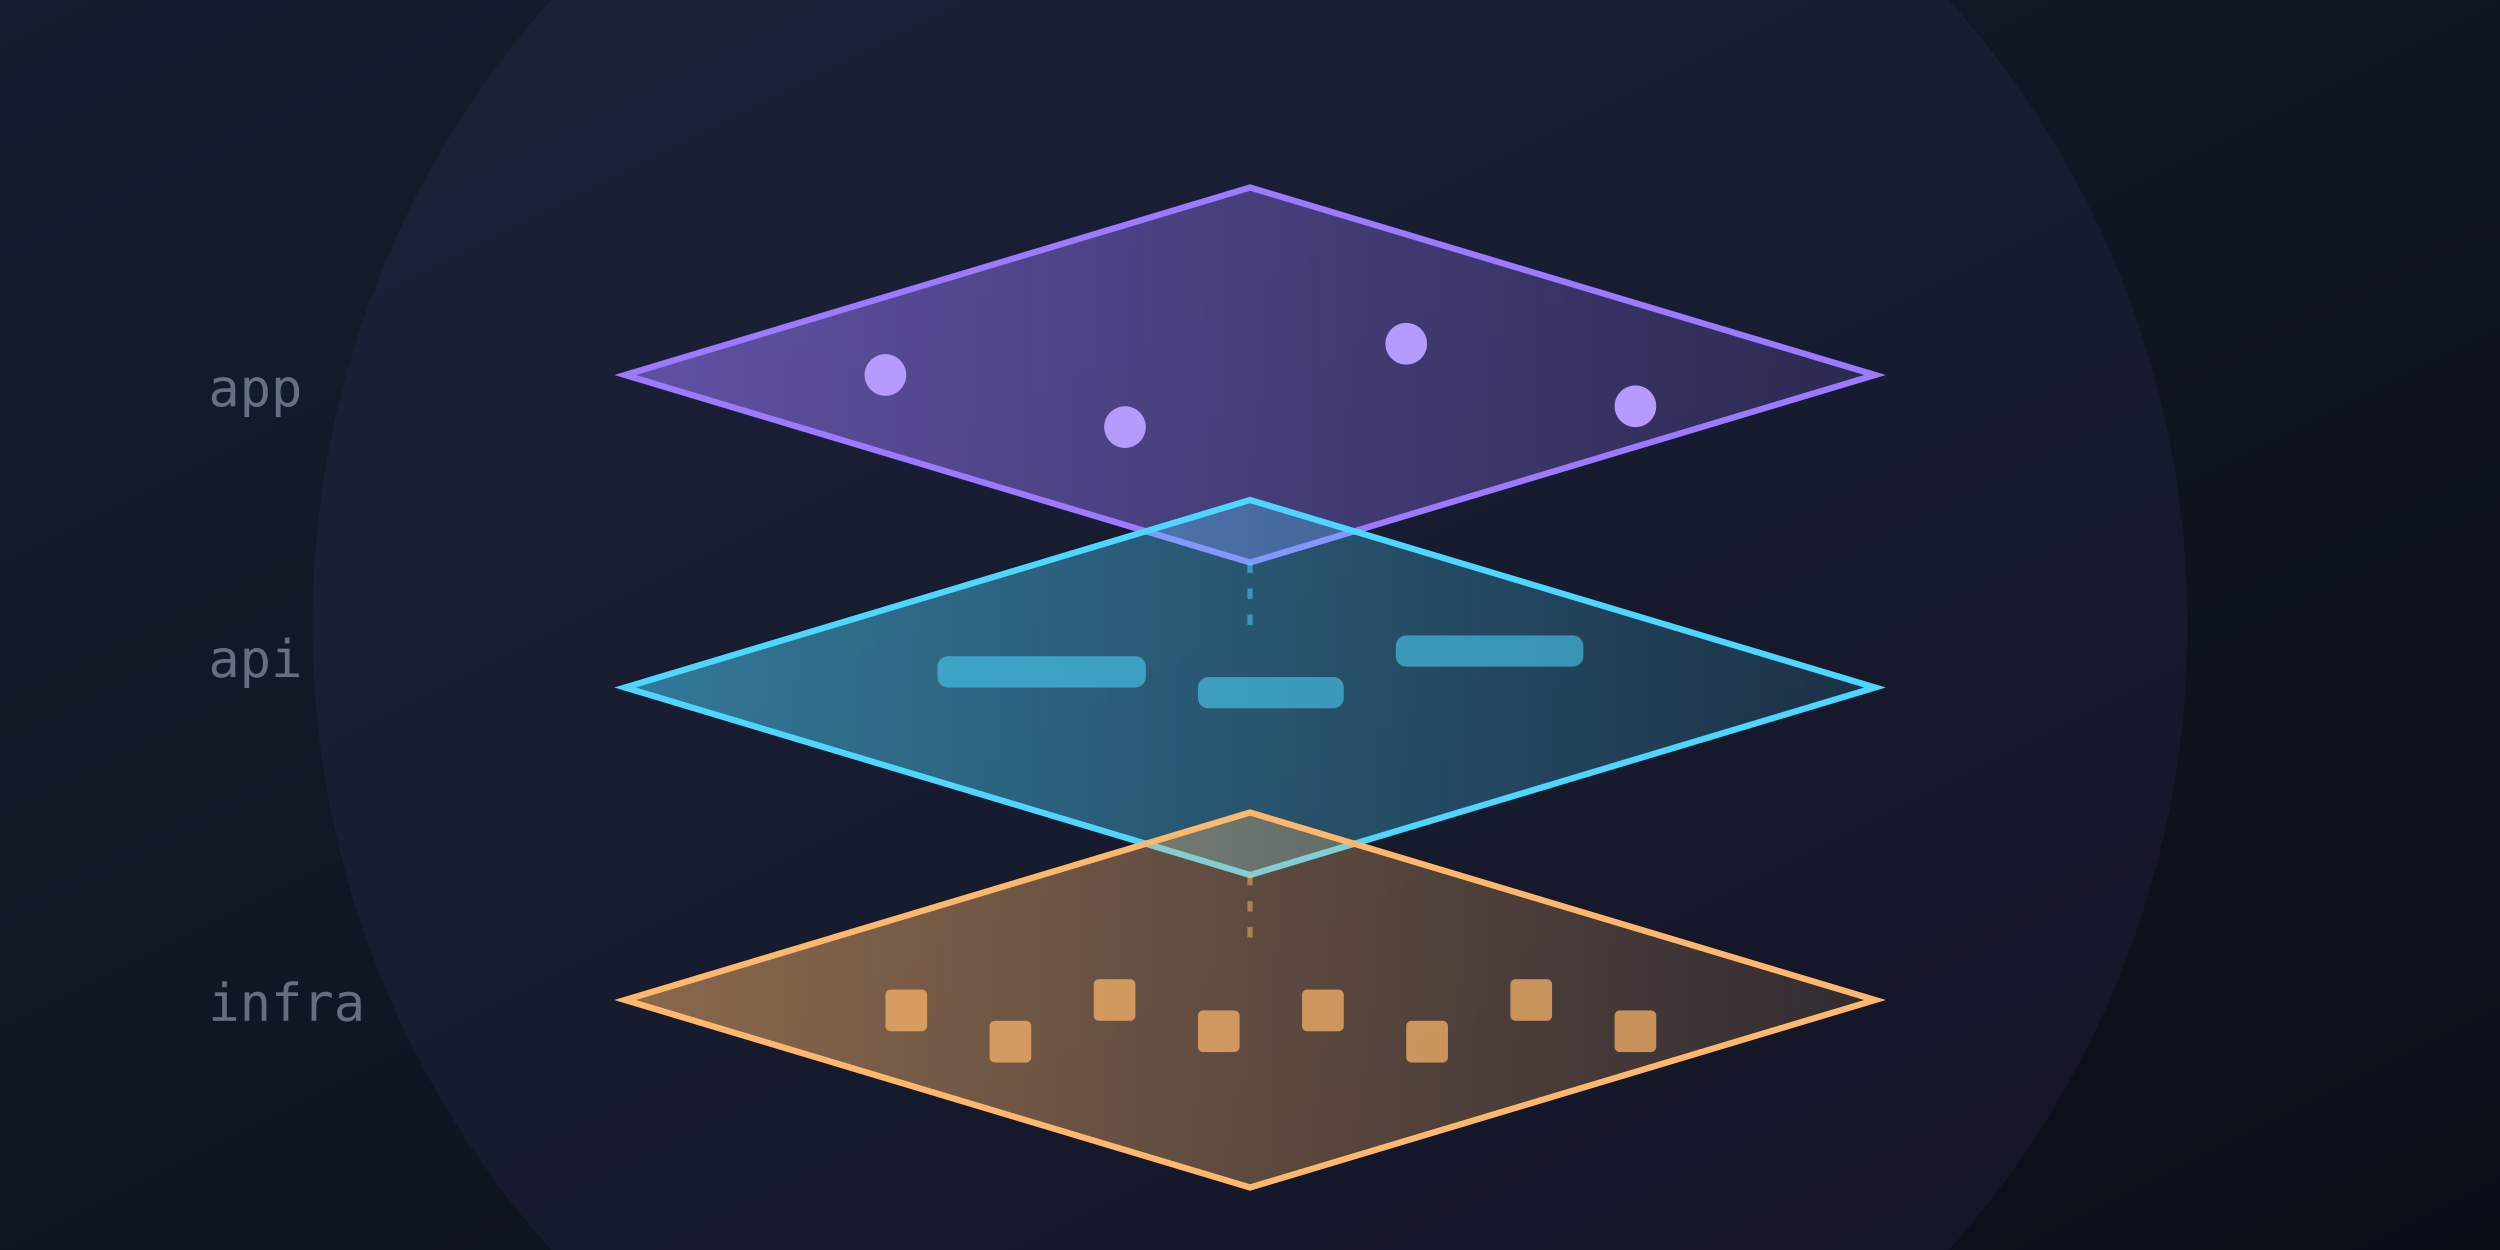
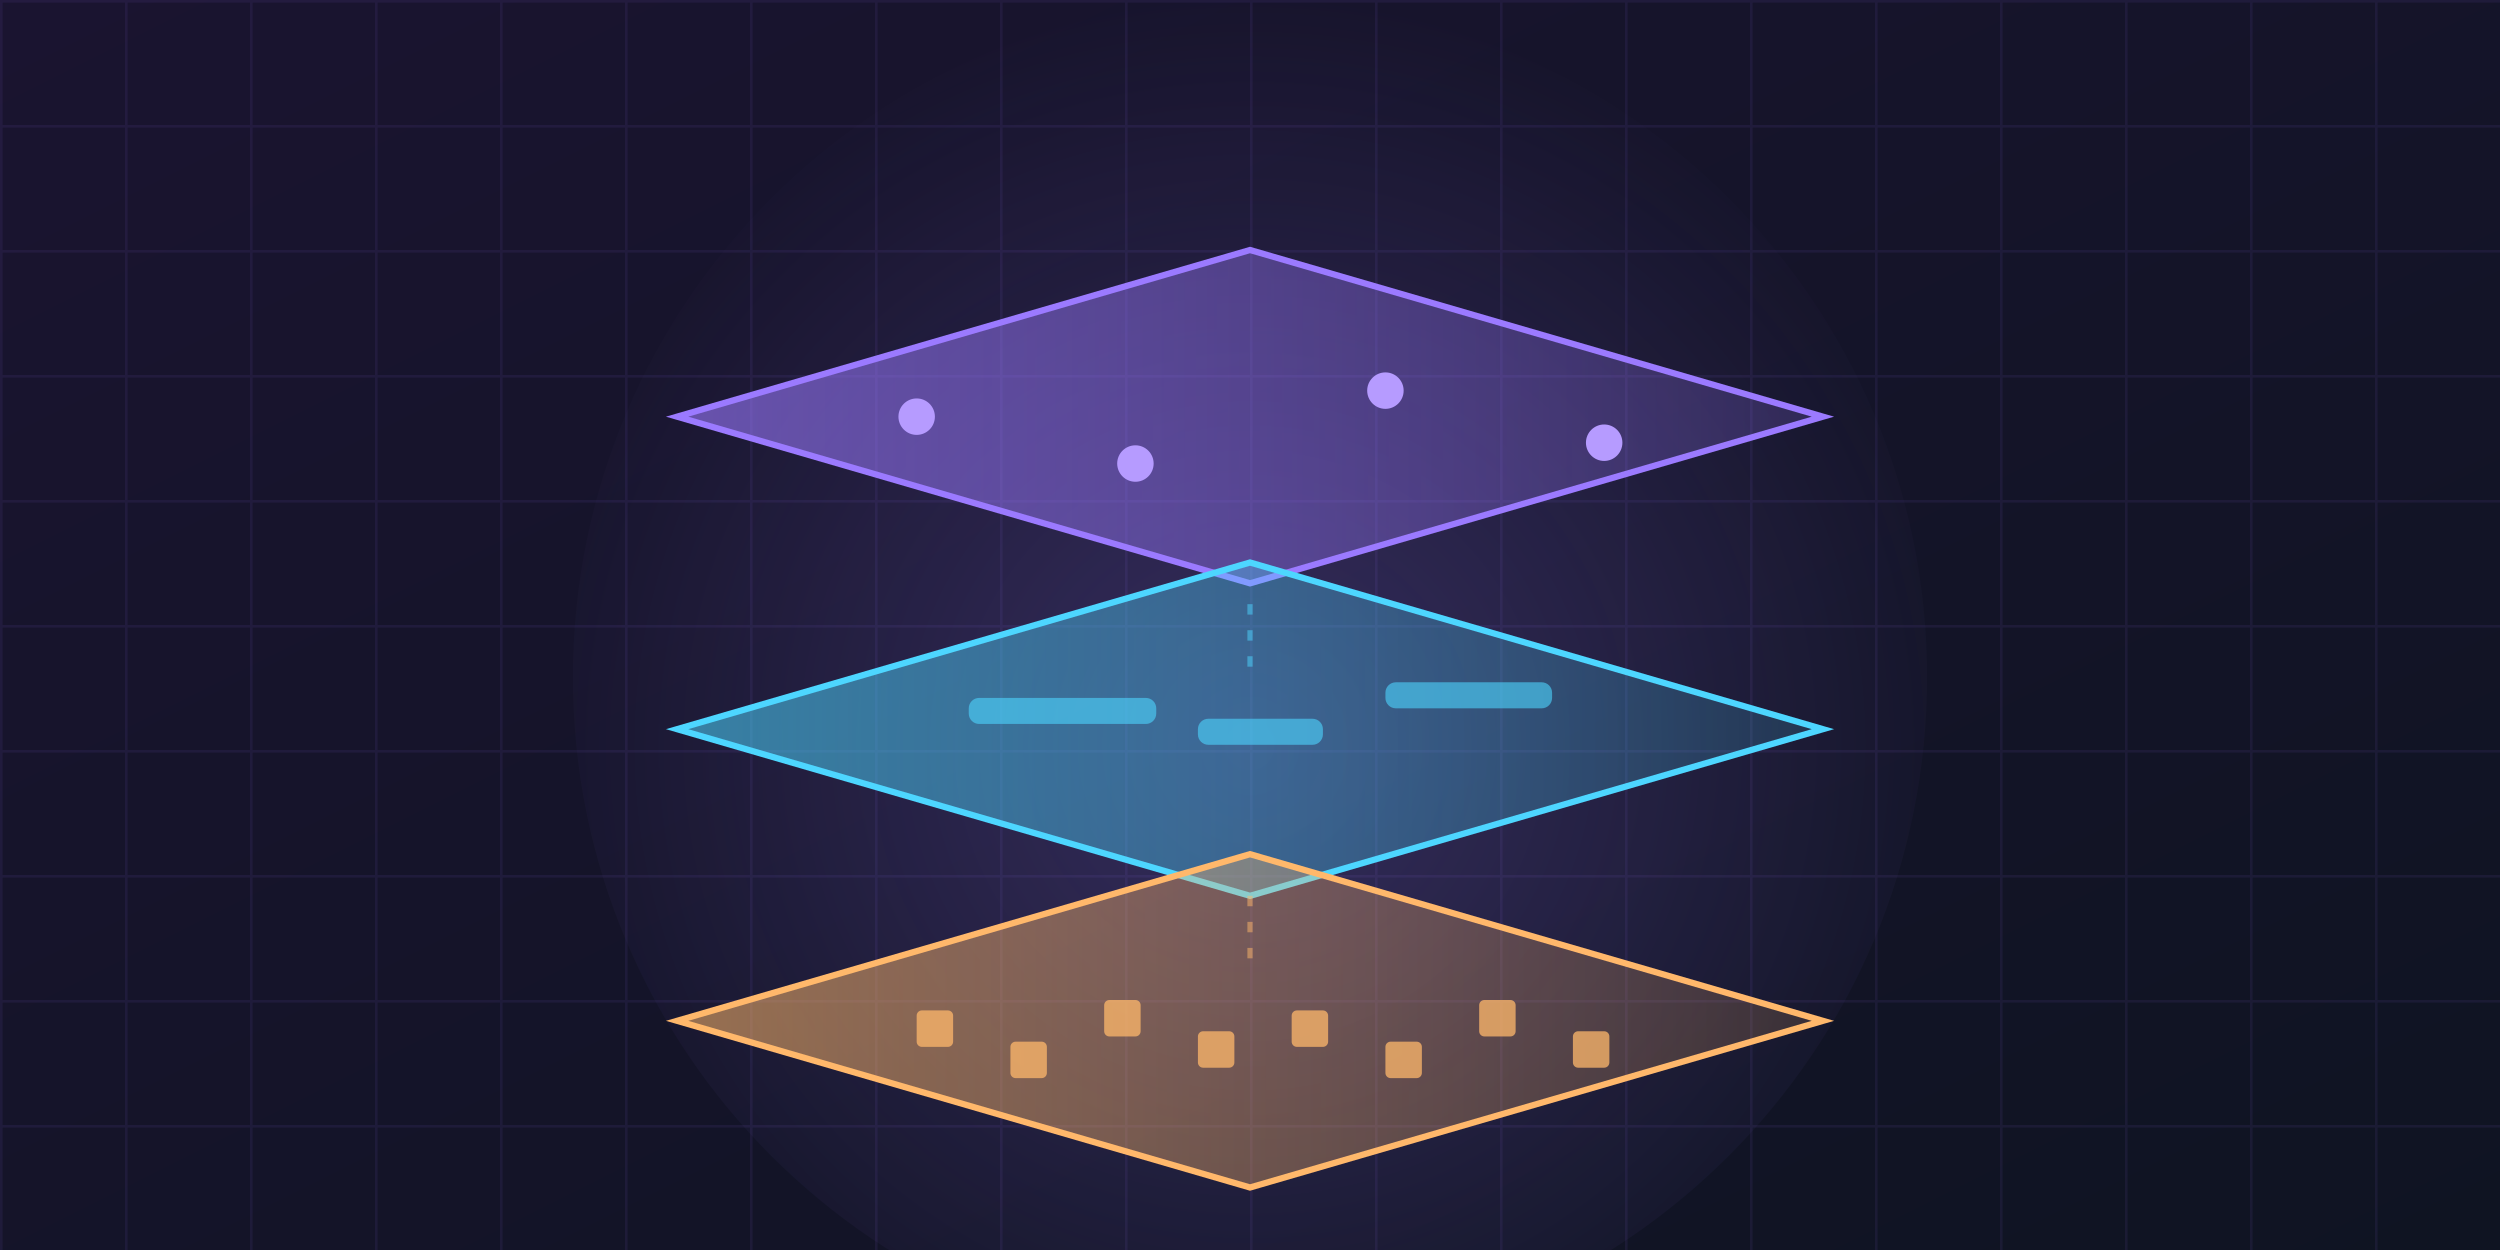
- <svg xmlns="http://www.w3.org/2000/svg" viewBox="0 0 480 240" role="img" aria-label="Enterprise platform delivery illustration">
+ <svg xmlns="http://www.w3.org/2000/svg" viewBox="0 0 480 240" preserveAspectRatio="xMidYMid slice" role="img" aria-label="Enterprise platform delivery illustration">
  <defs>
    <linearGradient id="platBg" x1="0%" y1="0%" x2="100%" y2="100%">
-       <stop offset="0%" stop-color="#151d2e" />
-       <stop offset="100%" stop-color="#0a0e17" />
+       <stop offset="0%" stop-color="#1a1430" />
+       <stop offset="100%" stop-color="#0f1422" />
    </linearGradient>
    <linearGradient id="layerA" x1="0%" y1="0%" x2="100%" y2="0%">
-       <stop offset="0%" stop-color="#9b7aff" stop-opacity="0.55" />
-       <stop offset="100%" stop-color="#9b7aff" stop-opacity="0.15" />
+       <stop offset="0%" stop-color="#9b7aff" stop-opacity="0.6" />
+       <stop offset="100%" stop-color="#9b7aff" stop-opacity="0.18" />
    </linearGradient>
    <linearGradient id="layerB" x1="0%" y1="0%" x2="100%" y2="0%">
-       <stop offset="0%" stop-color="#4dd6ff" stop-opacity="0.5" />
-       <stop offset="100%" stop-color="#4dd6ff" stop-opacity="0.12" />
+       <stop offset="0%" stop-color="#4dd6ff" stop-opacity="0.55" />
+       <stop offset="100%" stop-color="#4dd6ff" stop-opacity="0.14" />
    </linearGradient>
    <linearGradient id="layerC" x1="0%" y1="0%" x2="100%" y2="0%">
-       <stop offset="0%" stop-color="#ffb86b" stop-opacity="0.5" />
-       <stop offset="100%" stop-color="#ffb86b" stop-opacity="0.12" />
+       <stop offset="0%" stop-color="#ffb86b" stop-opacity="0.55" />
+       <stop offset="100%" stop-color="#ffb86b" stop-opacity="0.14" />
    </linearGradient>
+     <radialGradient id="platGlow" cx="50%" cy="55%" r="55%">
+       <stop offset="0%" stop-color="#9b7aff" stop-opacity="0.25" />
+       <stop offset="100%" stop-color="#9b7aff" stop-opacity="0" />
+     </radialGradient>
+     <pattern id="platGrid" width="24" height="24" patternUnits="userSpaceOnUse">
+       <path d="M24 0 L0 0 0 24" fill="none" stroke="#9b7aff" stroke-opacity="0.08" stroke-width="1" />
+     </pattern>
  </defs>
  <rect width="480" height="240" fill="url(#platBg)" />
-   <circle cx="240" cy="120" r="180" fill="#9b7aff" fill-opacity="0.06" />
-   <g transform="translate(240 120)">
-     <g transform="translate(0 -48)">
-       <polygon points="-120,0 0,-36 120,0 0,36" fill="url(#layerA)" stroke="#9b7aff" stroke-width="1.2" />
-       <circle cx="-70" cy="0" r="4" fill="#b69bff" />
-       <circle cx="-24" cy="10" r="4" fill="#b69bff" />
-       <circle cx="30" cy="-6" r="4" fill="#b69bff" />
-       <circle cx="74" cy="6" r="4" fill="#b69bff" />
+   <rect width="480" height="240" fill="url(#platGrid)" />
+   <circle cx="240" cy="130" r="130" fill="url(#platGlow)" />
+   <g transform="translate(240 130)">
+     <g transform="translate(0 -50)">
+       <polygon points="-110,0 0,-32 110,0 0,32" fill="url(#layerA)" stroke="#9b7aff" stroke-width="1.2" />
+       <circle cx="-64" cy="0" r="3.5" fill="#b69bff" />
+       <circle cx="-22" cy="9" r="3.5" fill="#b69bff" />
+       <circle cx="26" cy="-5" r="3.5" fill="#b69bff" />
+       <circle cx="68" cy="5" r="3.5" fill="#b69bff" />
    </g>
-     <line x1="0" y1="-12" x2="0" y2="0" stroke="#4dd6ff" stroke-opacity="0.5" stroke-dasharray="2 3" />
-     <g transform="translate(0 12)">
-       <polygon points="-120,0 0,-36 120,0 0,36" fill="url(#layerB)" stroke="#4dd6ff" stroke-width="1.2" />
-       <rect x="-60" y="-6" width="40" height="6" rx="2" fill="#4dd6ff" fill-opacity="0.55" />
-       <rect x="-10" y="-2" width="28" height="6" rx="2" fill="#4dd6ff" fill-opacity="0.55" />
-       <rect x="28" y="-10" width="36" height="6" rx="2" fill="#4dd6ff" fill-opacity="0.55" />
+     <line x1="0" y1="-14" x2="0" y2="-2" stroke="#4dd6ff" stroke-opacity="0.5" stroke-dasharray="2 3" />
+     <g transform="translate(0 10)">
+       <polygon points="-110,0 0,-32 110,0 0,32" fill="url(#layerB)" stroke="#4dd6ff" stroke-width="1.2" />
+       <rect x="-54" y="-6" width="36" height="5" rx="2" fill="#4dd6ff" fill-opacity="0.6" />
+       <rect x="-10" y="-2" width="24" height="5" rx="2" fill="#4dd6ff" fill-opacity="0.6" />
+       <rect x="26" y="-9" width="32" height="5" rx="2" fill="#4dd6ff" fill-opacity="0.6" />
    </g>
-     <line x1="0" y1="48" x2="0" y2="60" stroke="#ffb86b" stroke-opacity="0.5" stroke-dasharray="2 3" />
-     <g transform="translate(0 72)">
-       <polygon points="-120,0 0,-36 120,0 0,36" fill="url(#layerC)" stroke="#ffb86b" stroke-width="1.2" />
-       <g fill="#ffb86b" fill-opacity="0.7">
-         <rect x="-70" y="-2" width="8" height="8" rx="1" />
-         <rect x="-50" y="4" width="8" height="8" rx="1" />
-         <rect x="-30" y="-4" width="8" height="8" rx="1" />
-         <rect x="-10" y="2" width="8" height="8" rx="1" />
-         <rect x="10" y="-2" width="8" height="8" rx="1" />
-         <rect x="30" y="4" width="8" height="8" rx="1" />
-         <rect x="50" y="-4" width="8" height="8" rx="1" />
-         <rect x="70" y="2" width="8" height="8" rx="1" />
+     <line x1="0" y1="42" x2="0" y2="54" stroke="#ffb86b" stroke-opacity="0.5" stroke-dasharray="2 3" />
+     <g transform="translate(0 66)">
+       <polygon points="-110,0 0,-32 110,0 0,32" fill="url(#layerC)" stroke="#ffb86b" stroke-width="1.2" />
+       <g fill="#ffb86b" fill-opacity="0.75">
+         <rect x="-64" y="-2" width="7" height="7" rx="1" />
+         <rect x="-46" y="4" width="7" height="7" rx="1" />
+         <rect x="-28" y="-4" width="7" height="7" rx="1" />
+         <rect x="-10" y="2" width="7" height="7" rx="1" />
+         <rect x="8" y="-2" width="7" height="7" rx="1" />
+         <rect x="26" y="4" width="7" height="7" rx="1" />
+         <rect x="44" y="-4" width="7" height="7" rx="1" />
+         <rect x="62" y="2" width="7" height="7" rx="1" />
      </g>
    </g>
  </g>
-   <g font-family="JetBrains Mono, monospace" font-size="10" fill="#8b95a8" fill-opacity="0.7">
-     <text x="40" y="78">app</text>
-     <text x="40" y="130">api</text>
-     <text x="40" y="196">infra</text>
-   </g>
</svg>
